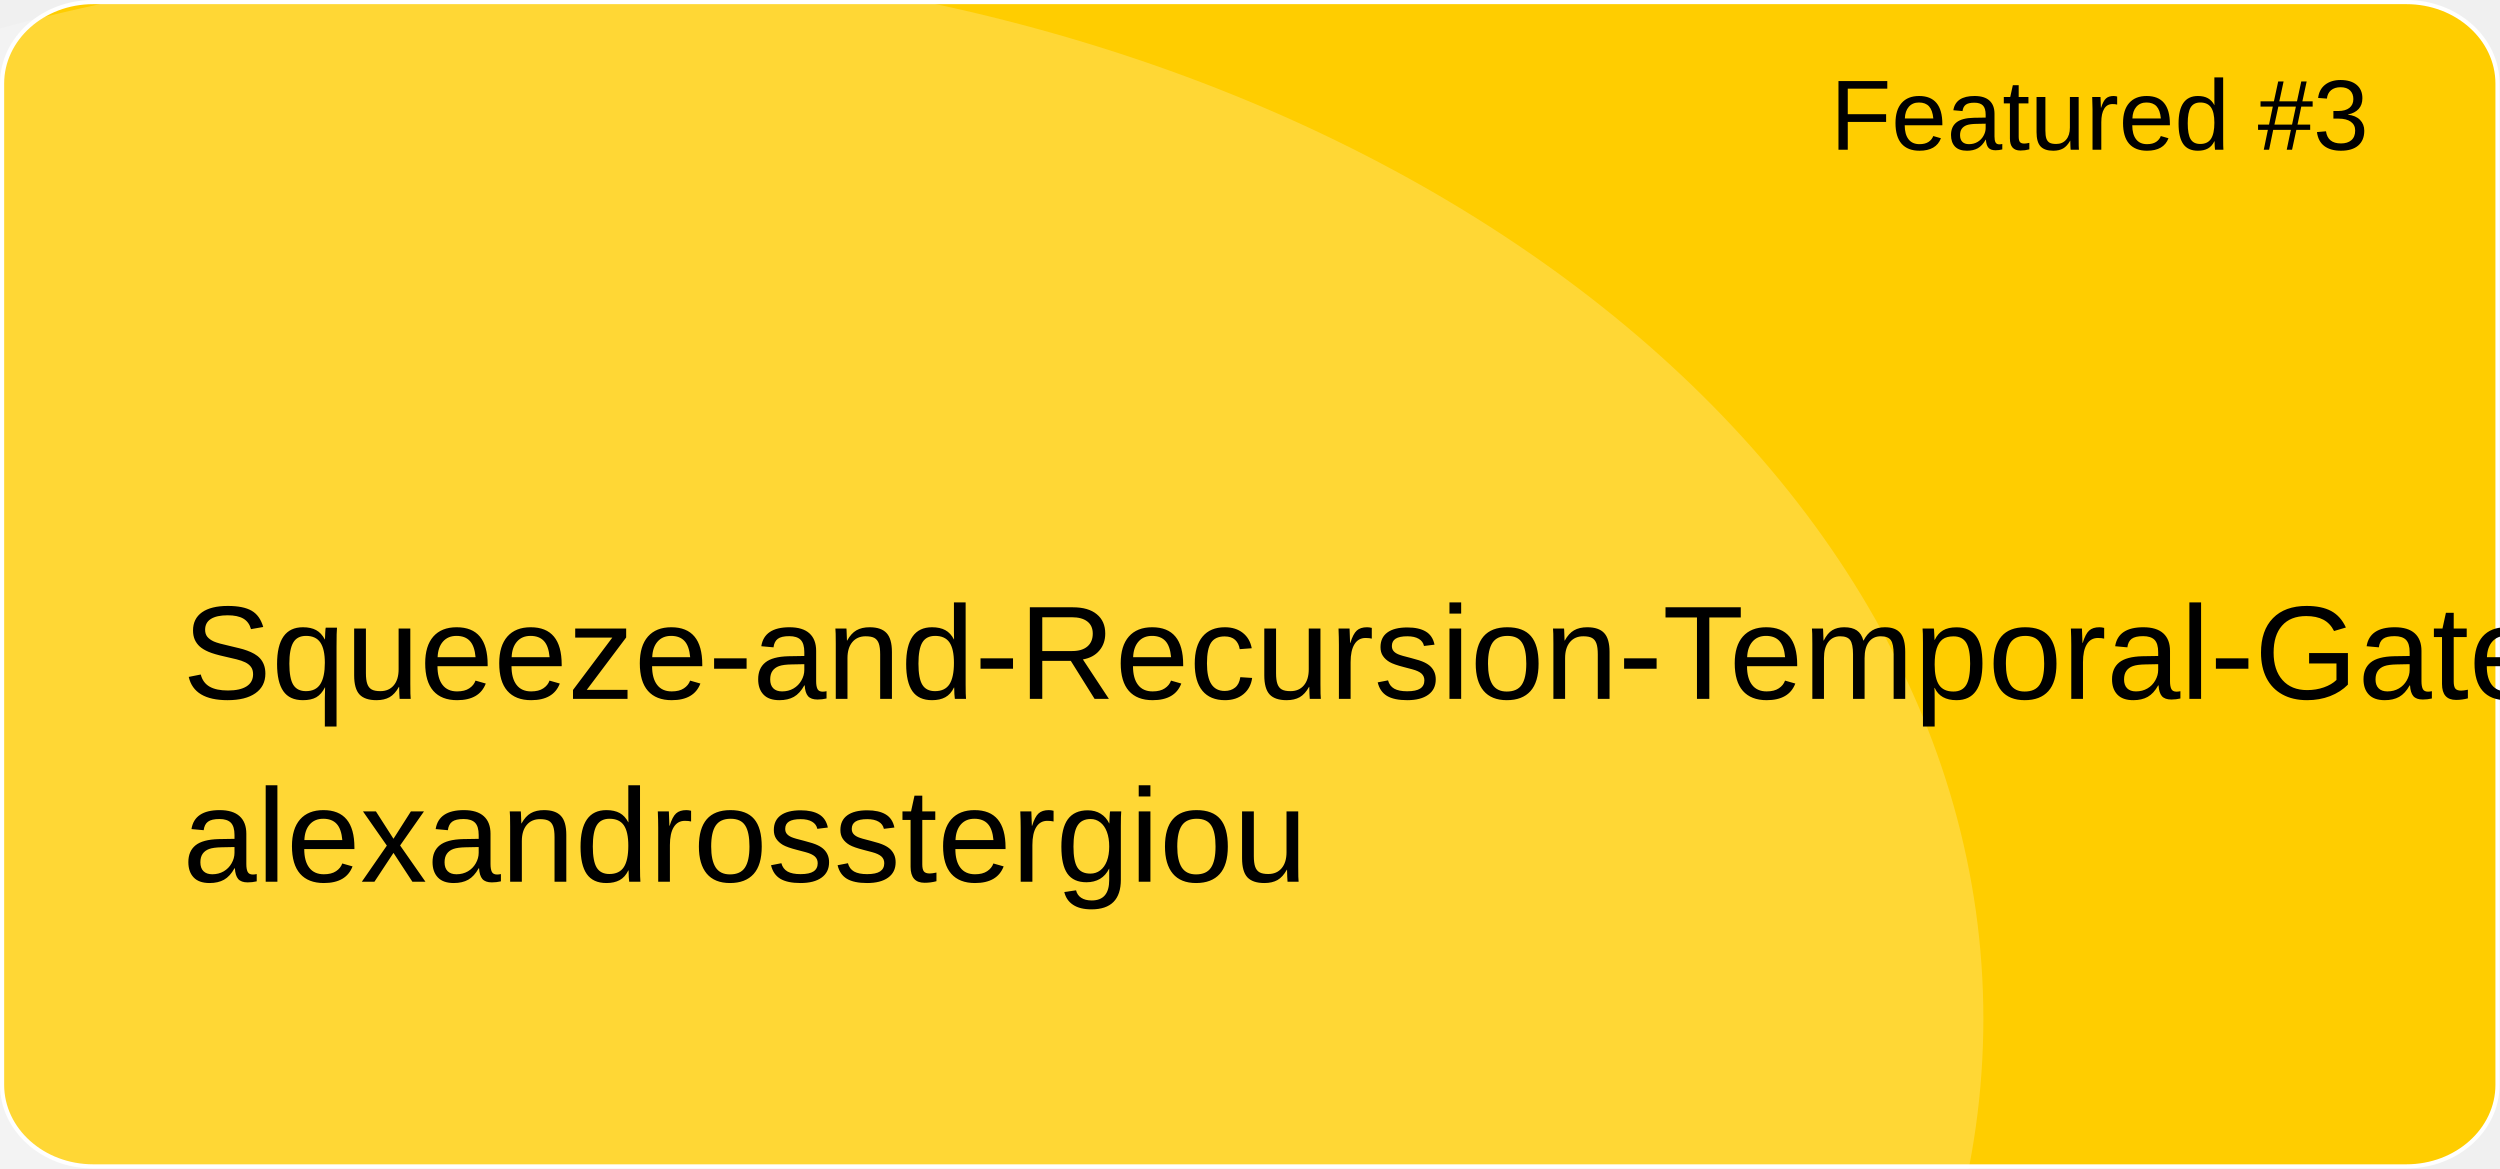
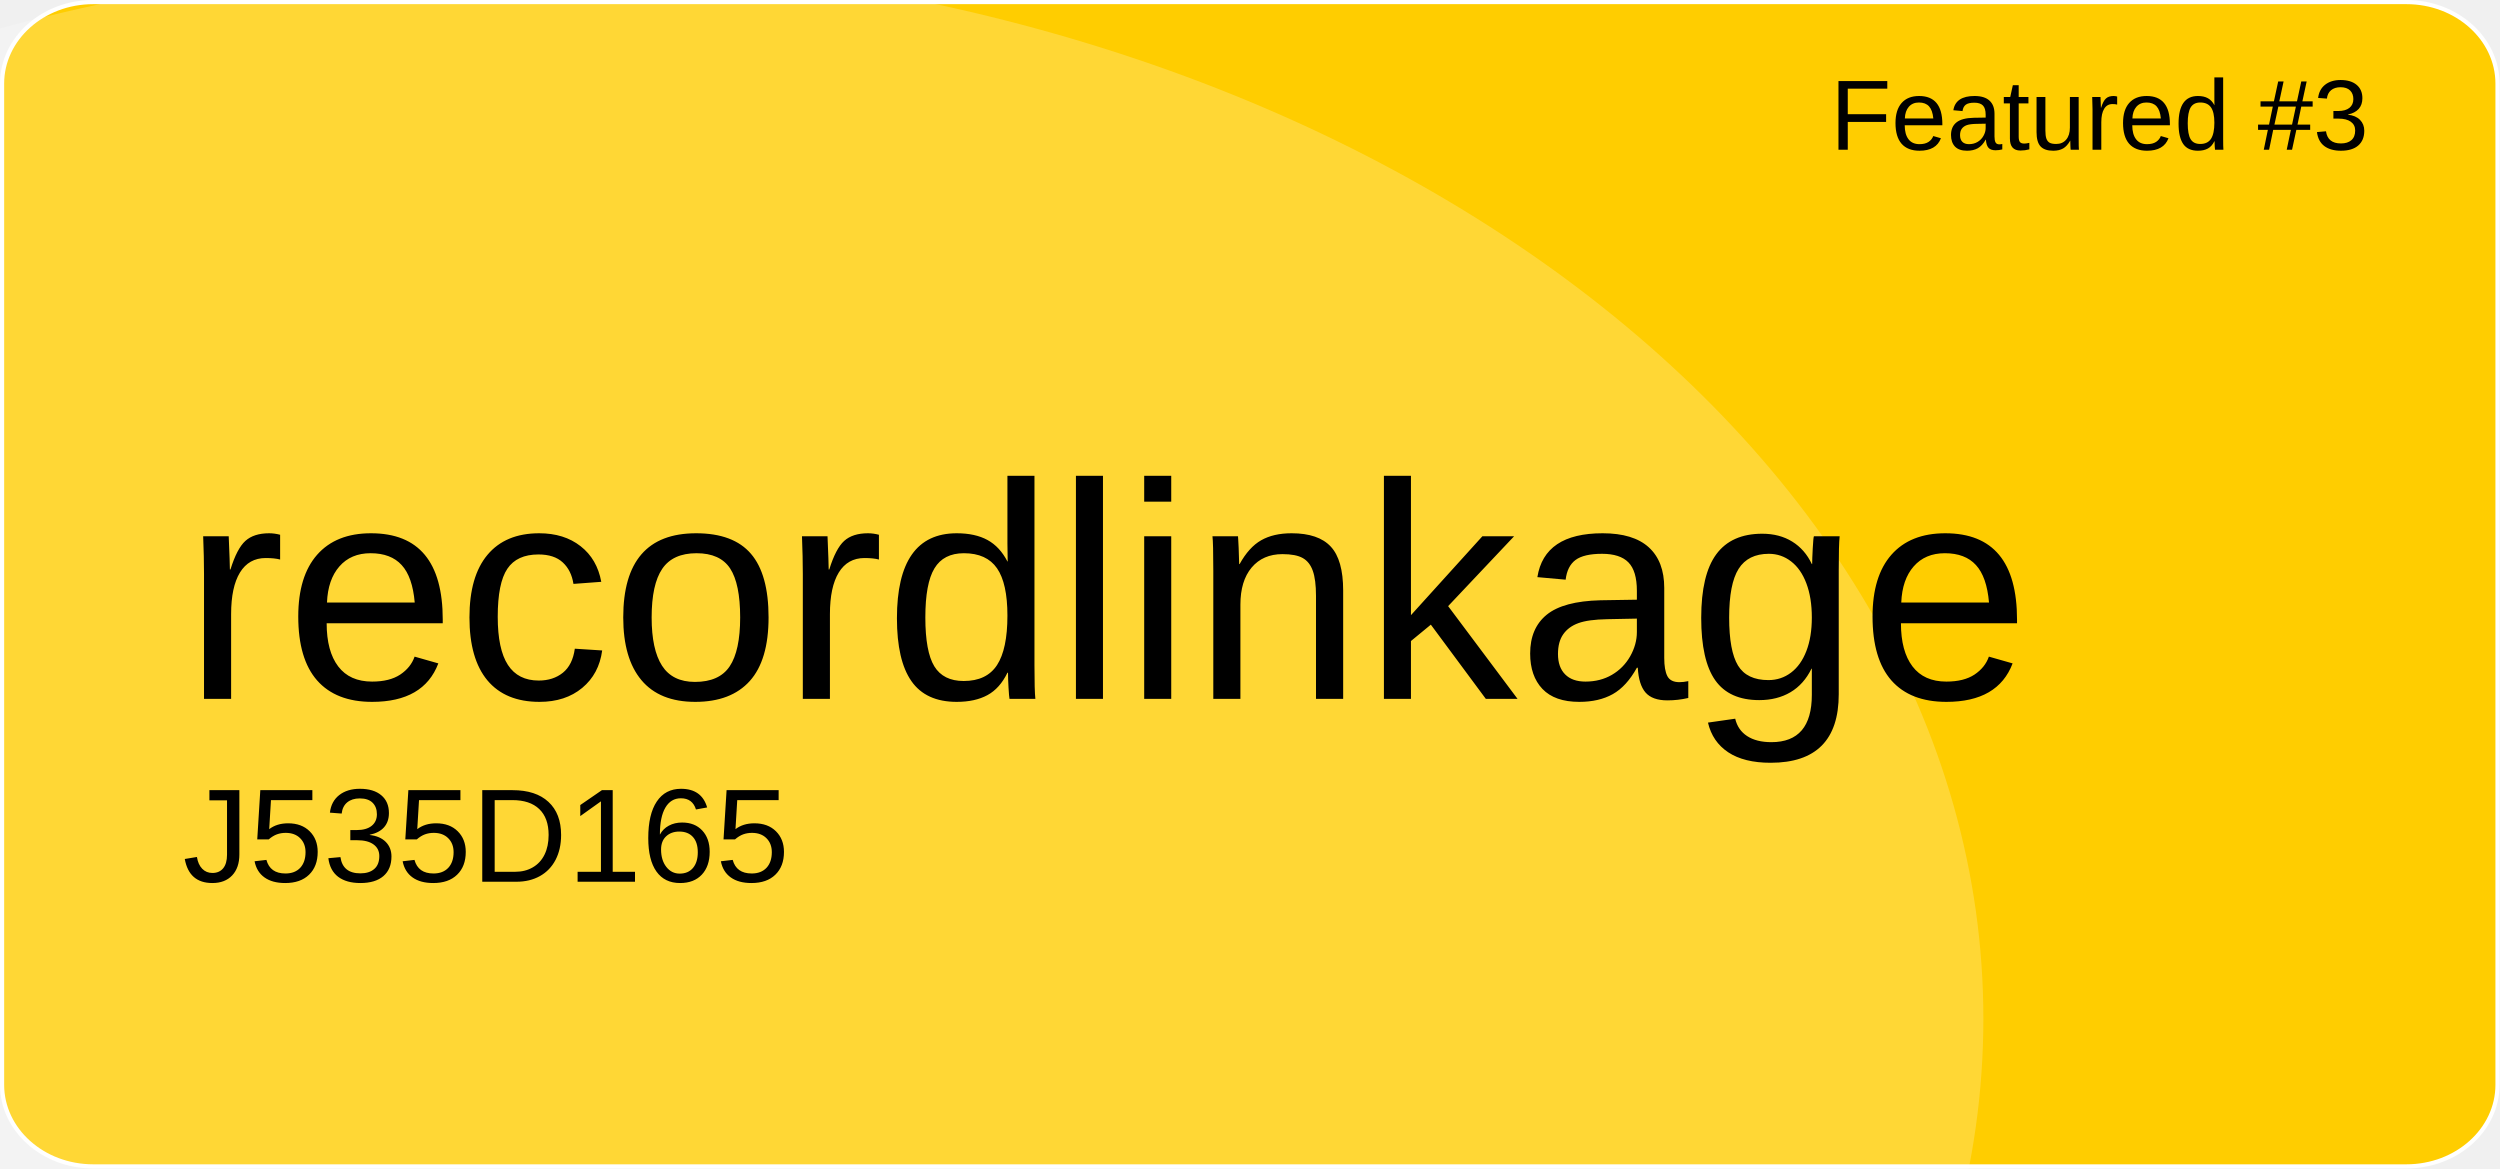
<svg xmlns="http://www.w3.org/2000/svg" version="1.1" id="a" x="0px" y="0px" viewBox="0 0 601 281" style="enable-background:new 0 0 601 281;" xml:space="preserve">
  <style type="text/css">
	.st0{fill:#FFCD00;stroke:#FFFFFF;stroke-miterlimit:10;}
	.st1{opacity:0.21;fill:#FFFFFF;enable-background:new    ;}
	.st2{font-family:'Arial';}
	.st3{font-size:24px;}
- 	.st4{font-size:32px;}
+ 	.st4{font-size:74px;}
	.st5{font-size:32px;}
</style>
  <path id="b" class="st0" d="M22.4,0.5h556.1c12.1,0,21.9,8.8,21.9,19.6v240.7c0,10.8-9.8,19.6-21.9,19.6H22.4  c-12.1,0-21.9-8.8-21.9-19.6V20.1C0.5,9.3,10.3,0.5,22.4,0.5z" />
  <ellipse class="st1" cx="124.5" cy="244.9" rx="352.3" ry="254.4" />
  <text transform="matrix(1 0 0 1 440 36)" class="st2 st3">Featured #3</text>
-   <text transform="matrix(1 0 0 1 43.92 168.01)" class="st2 st4">Squeeze-and-Recursion-Temporal-Gates</text>
-   <text transform="matrix(1 0 0 1 43.92 211.97)" class="st2 st5">alexandrosstergiou</text>
+   <text transform="matrix(1 0 0 1 43.92 168.01)" class="st2 st4">recordlinkage</text>
+   <text transform="matrix(1 0 0 1 43.92 211.97)" class="st2 st5">J535D165</text>
</svg>
